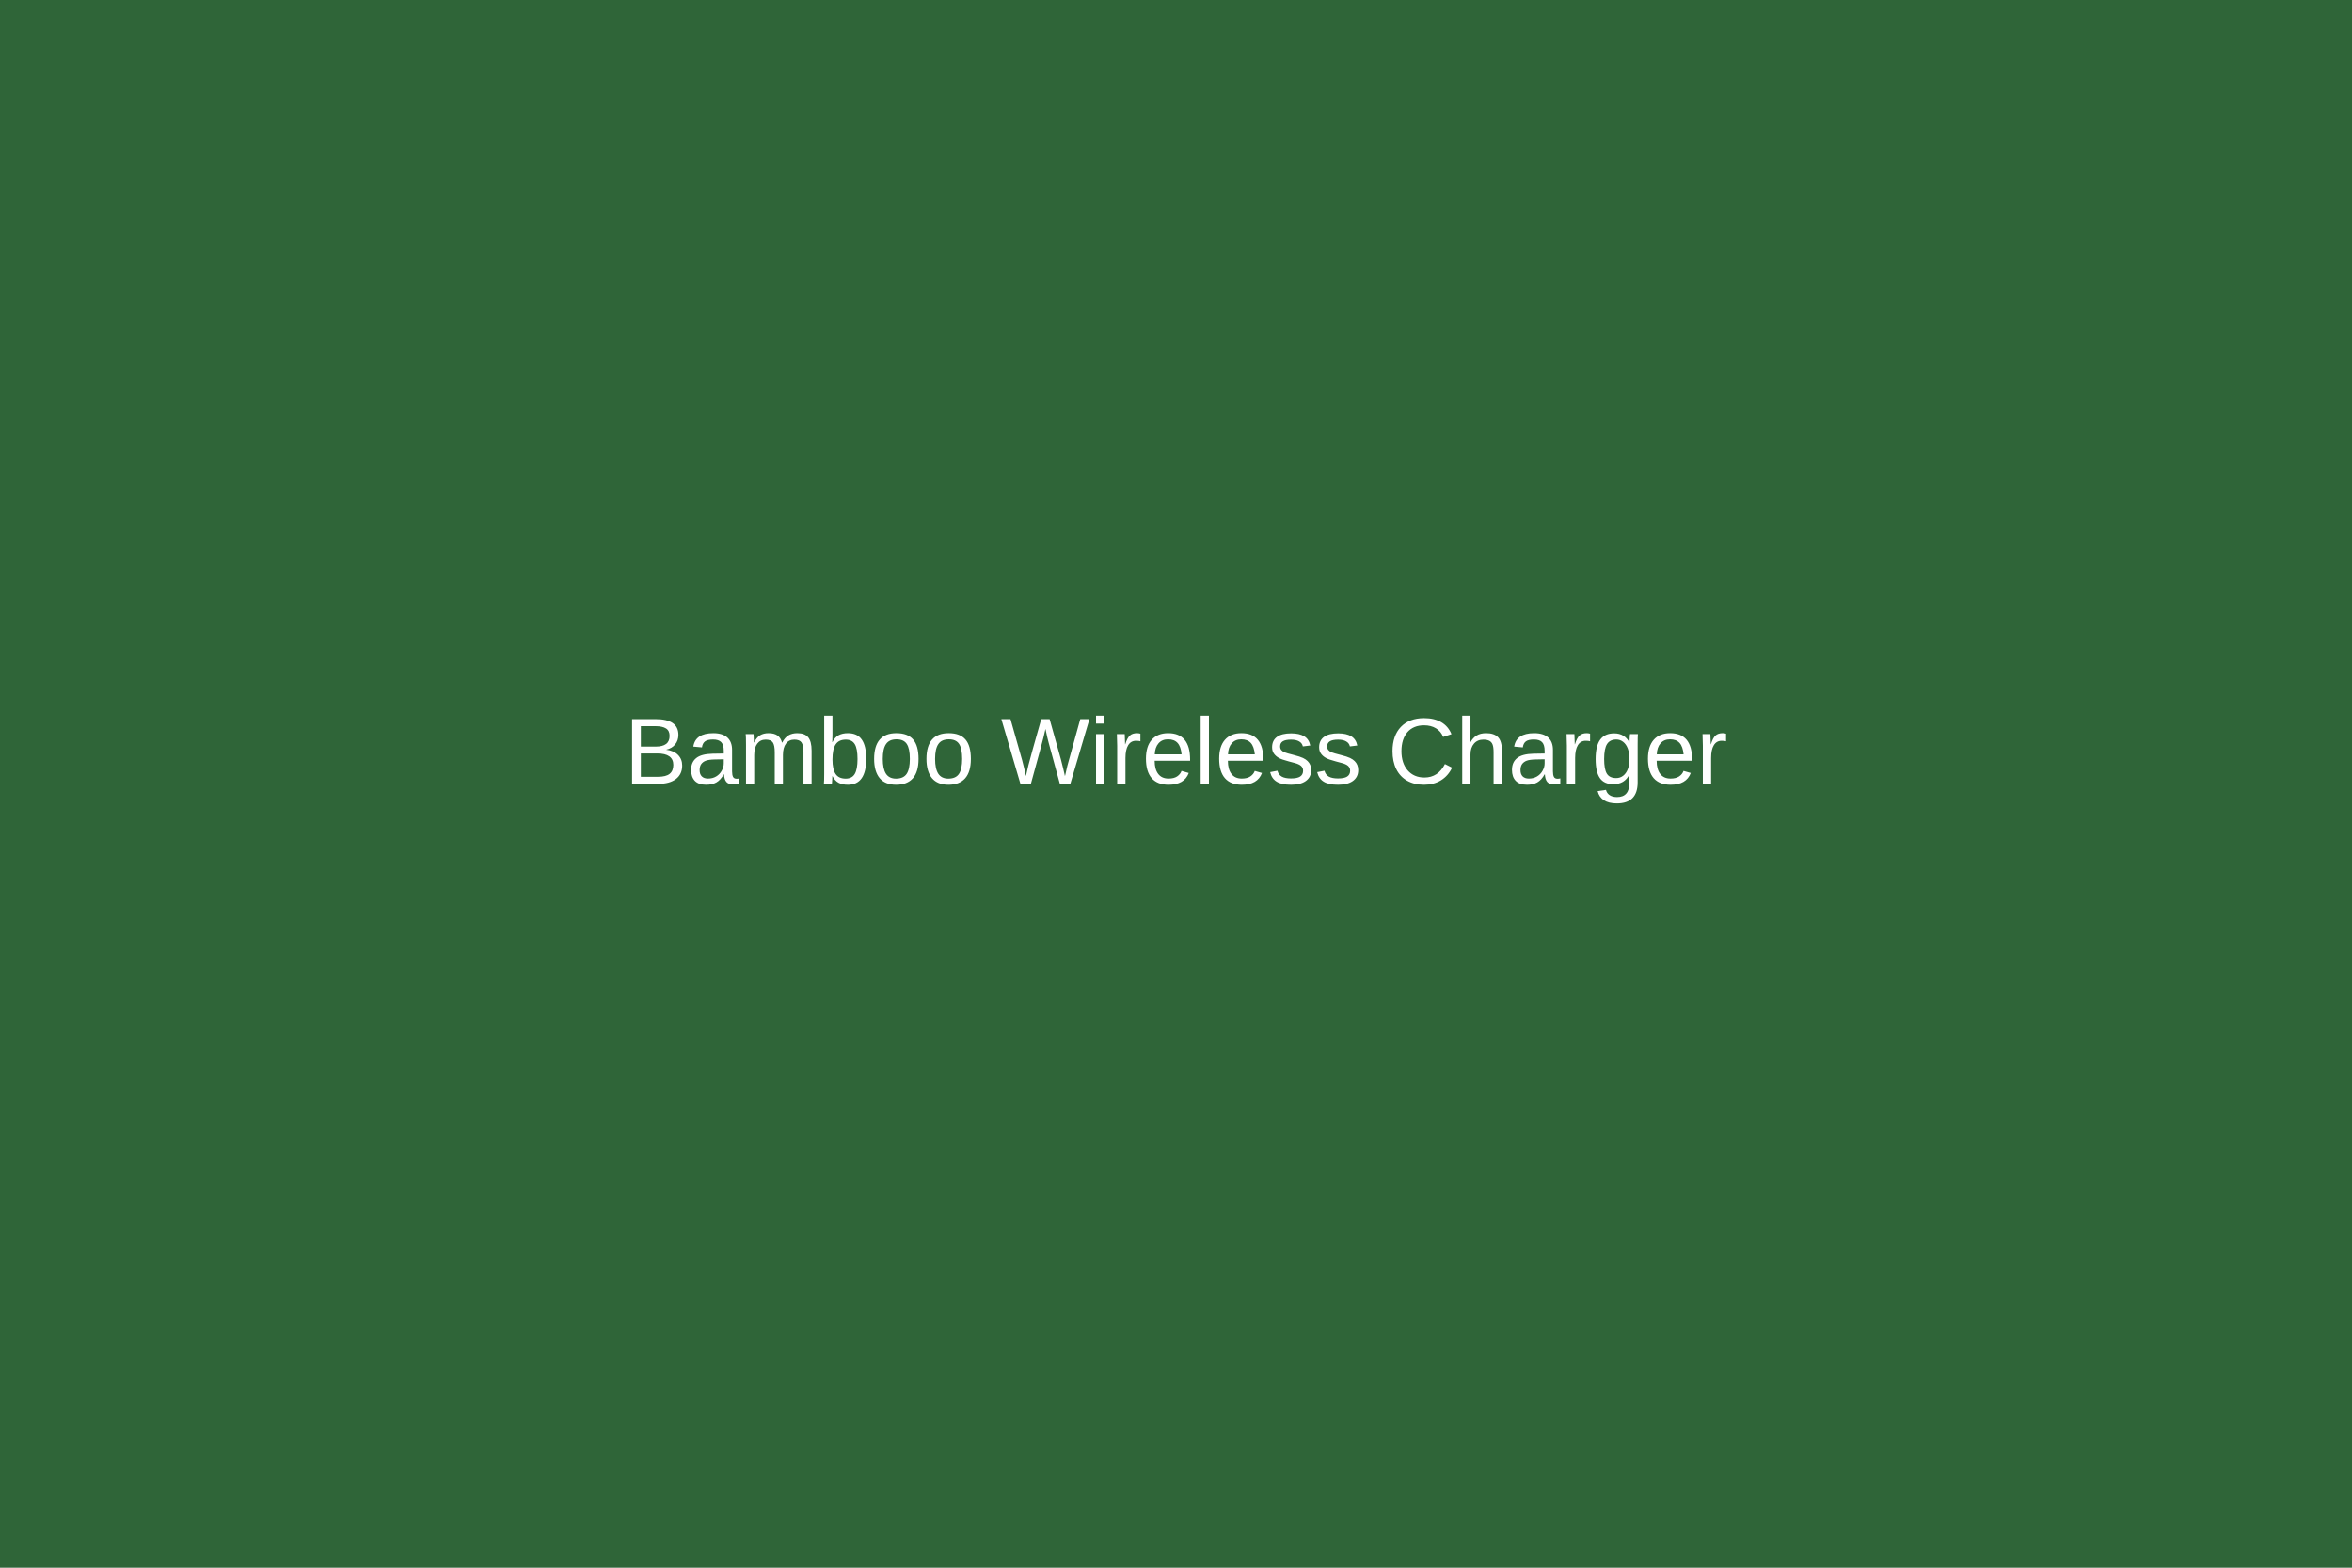
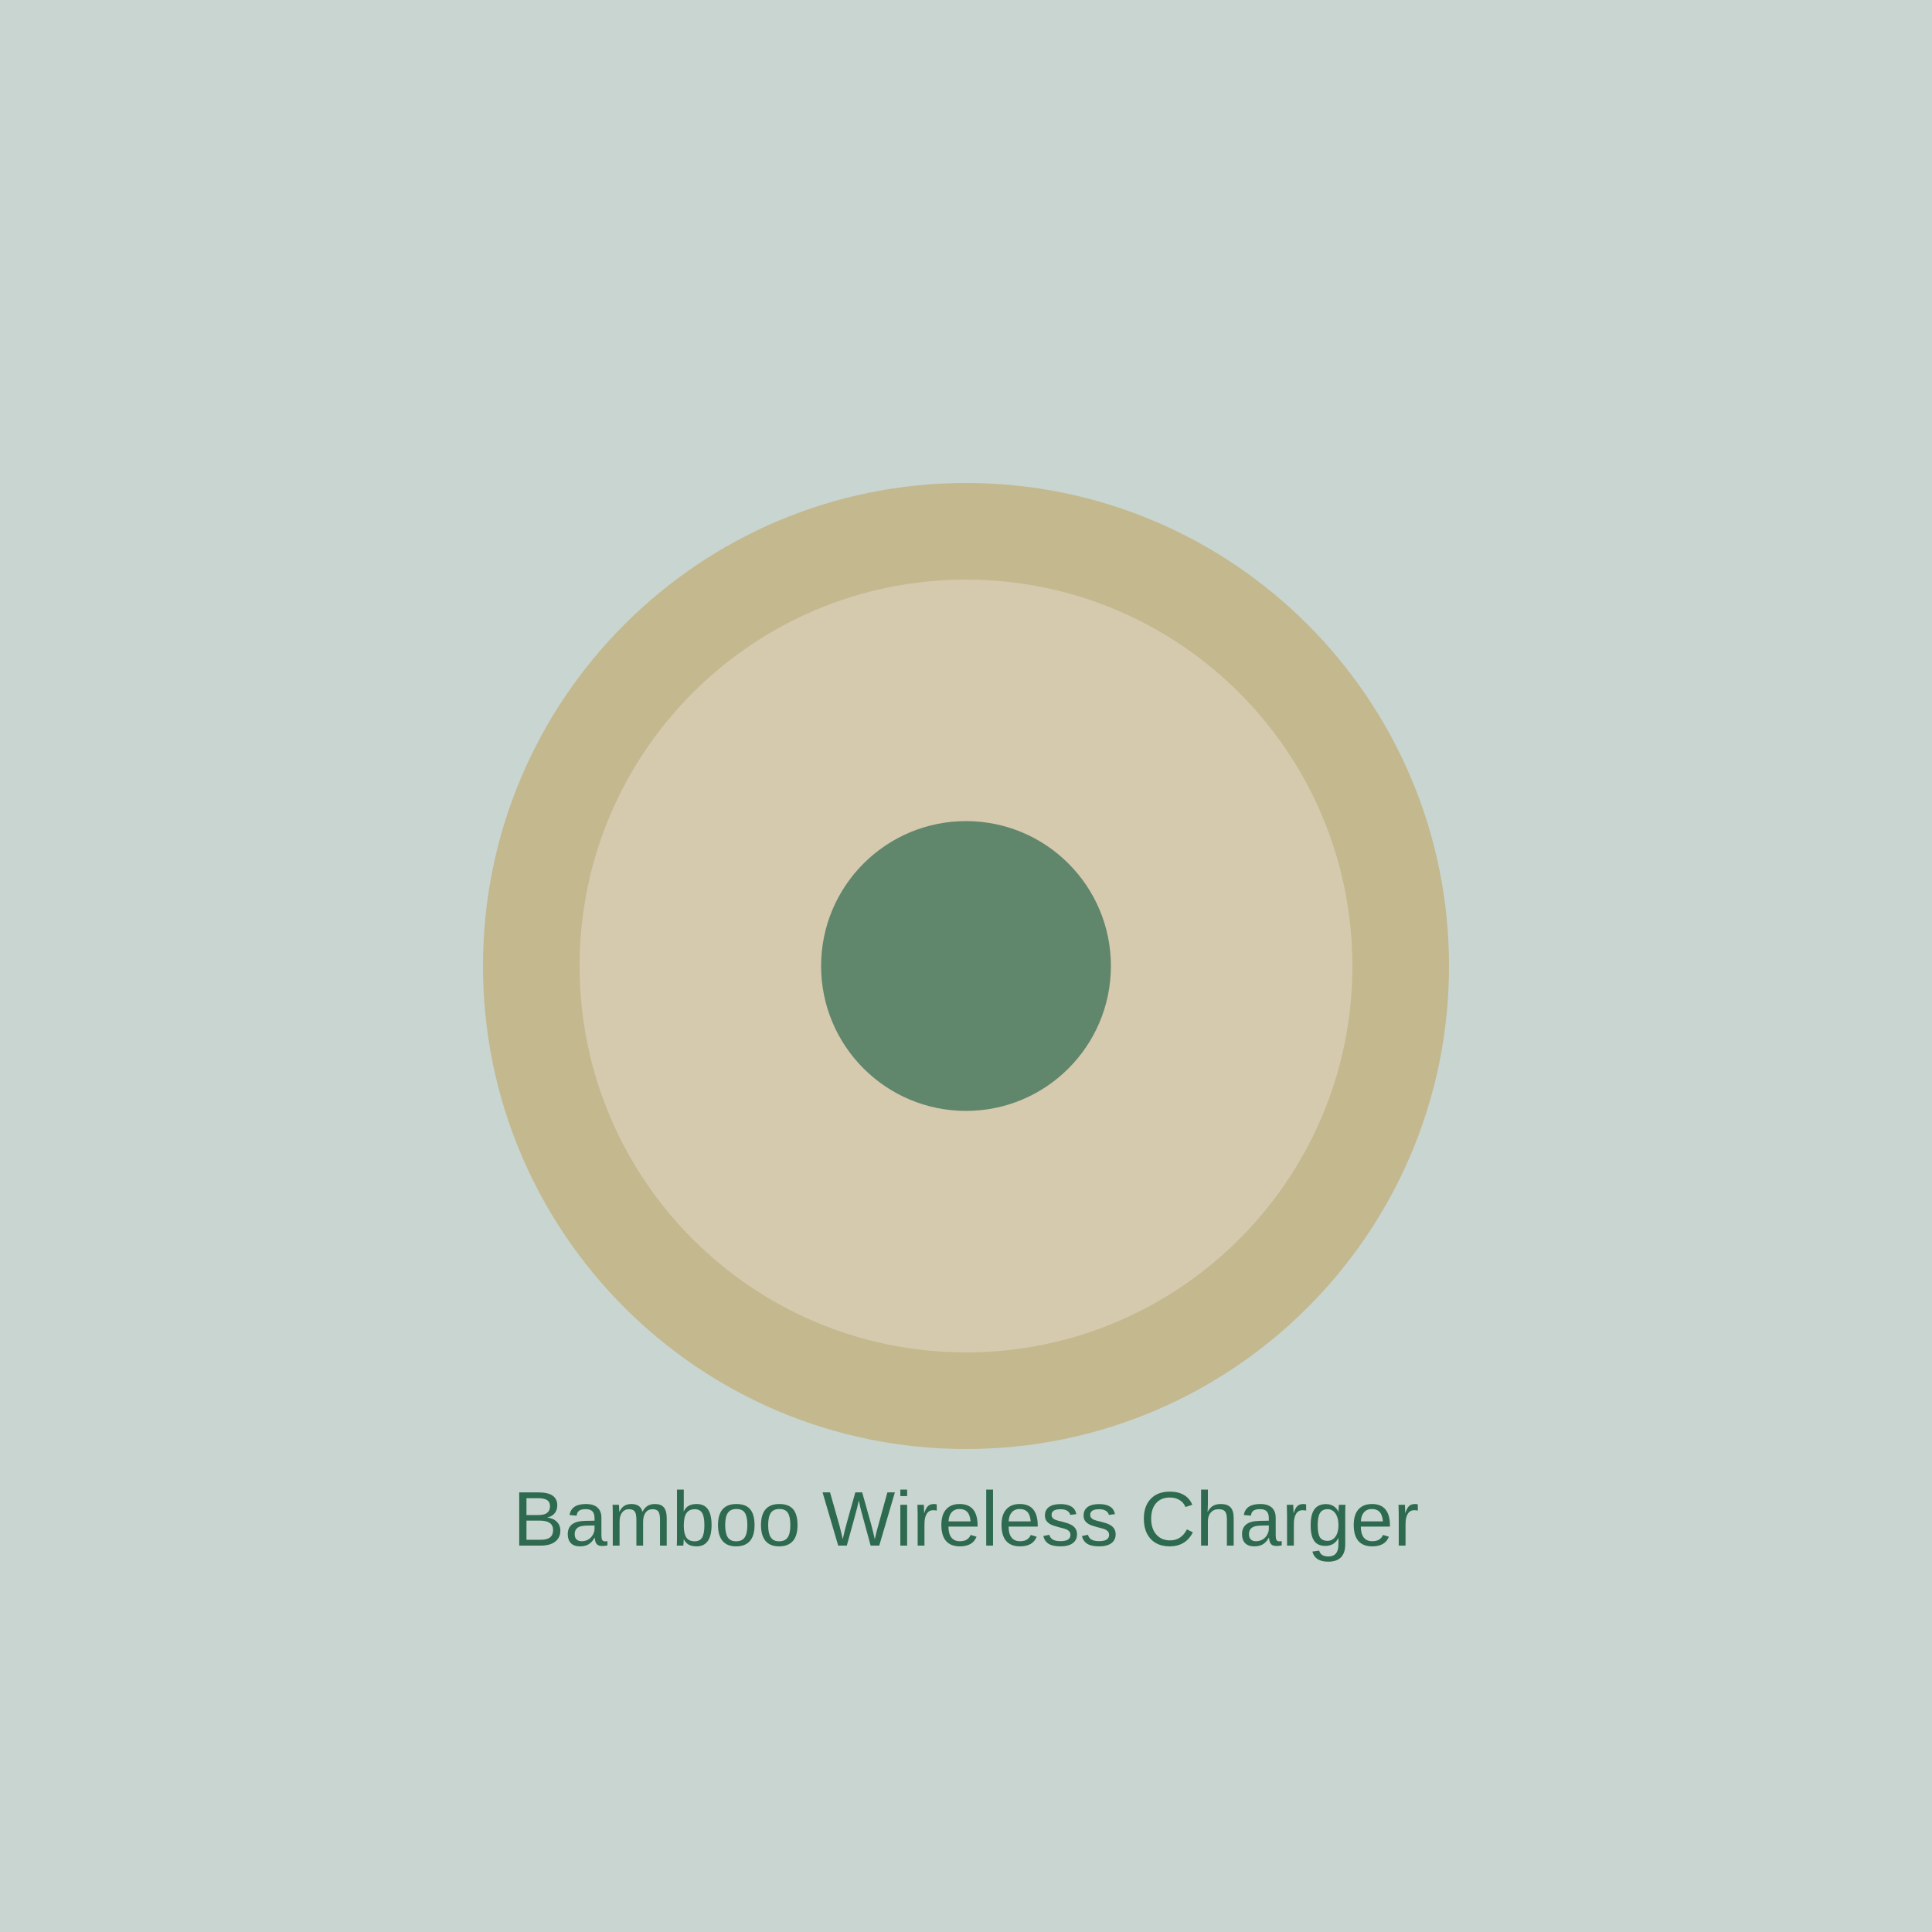
- <svg xmlns="http://www.w3.org/2000/svg" width="600" height="400">
-   <rect width="600" height="400" fill="#2F6538" />
-   <text x="300" y="200" font-family="Arial" font-size="24" fill="white" text-anchor="middle">Bamboo Wireless Charger</text>
+ <svg xmlns="http://www.w3.org/2000/svg" width="400" height="400" viewBox="0 0 400 400">
+   <rect width="400" height="400" fill="#2D6A4F" opacity="0.2" />
+   <circle cx="200" cy="200" r="100" fill="#C3B88E" />
+   <circle cx="200" cy="200" r="80" fill="#D6CAAE" />
+   <circle cx="200" cy="200" r="30" fill="#2D6A4F" opacity="0.7" />
+   <text x="200" y="320" text-anchor="middle" font-family="Arial" font-size="16" fill="#2D6A4F">Bamboo Wireless Charger</text>
</svg>
